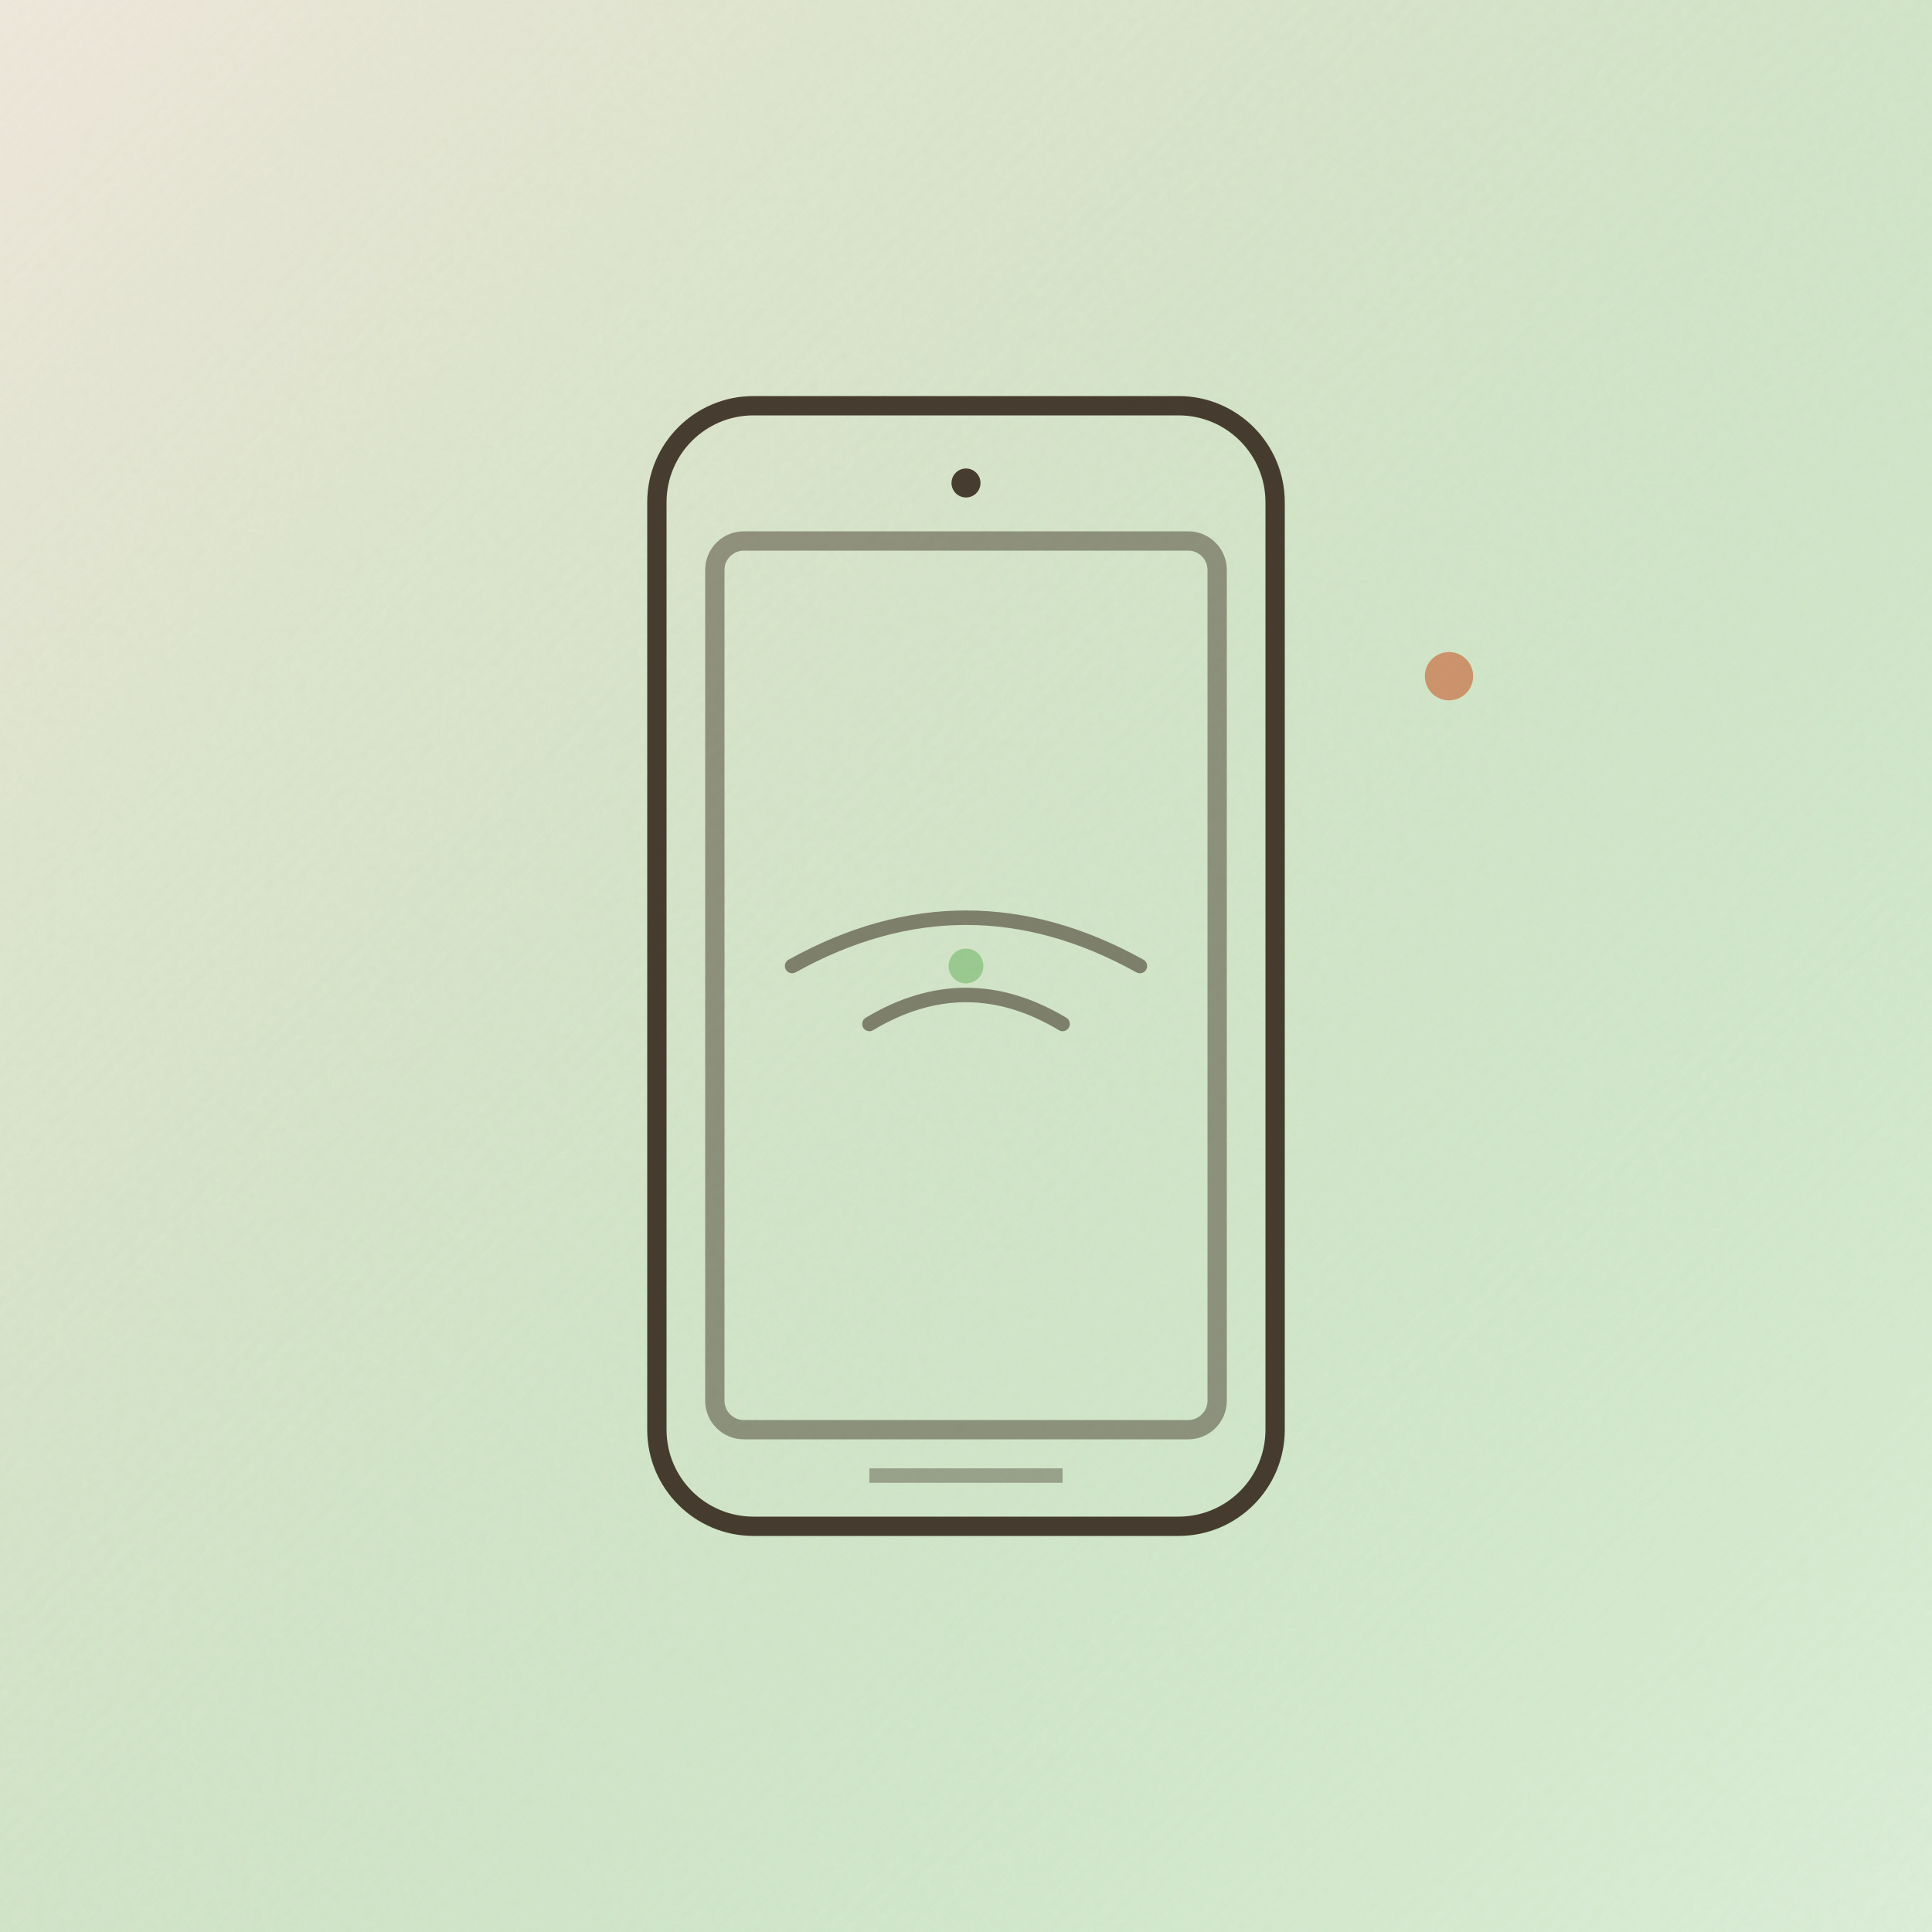
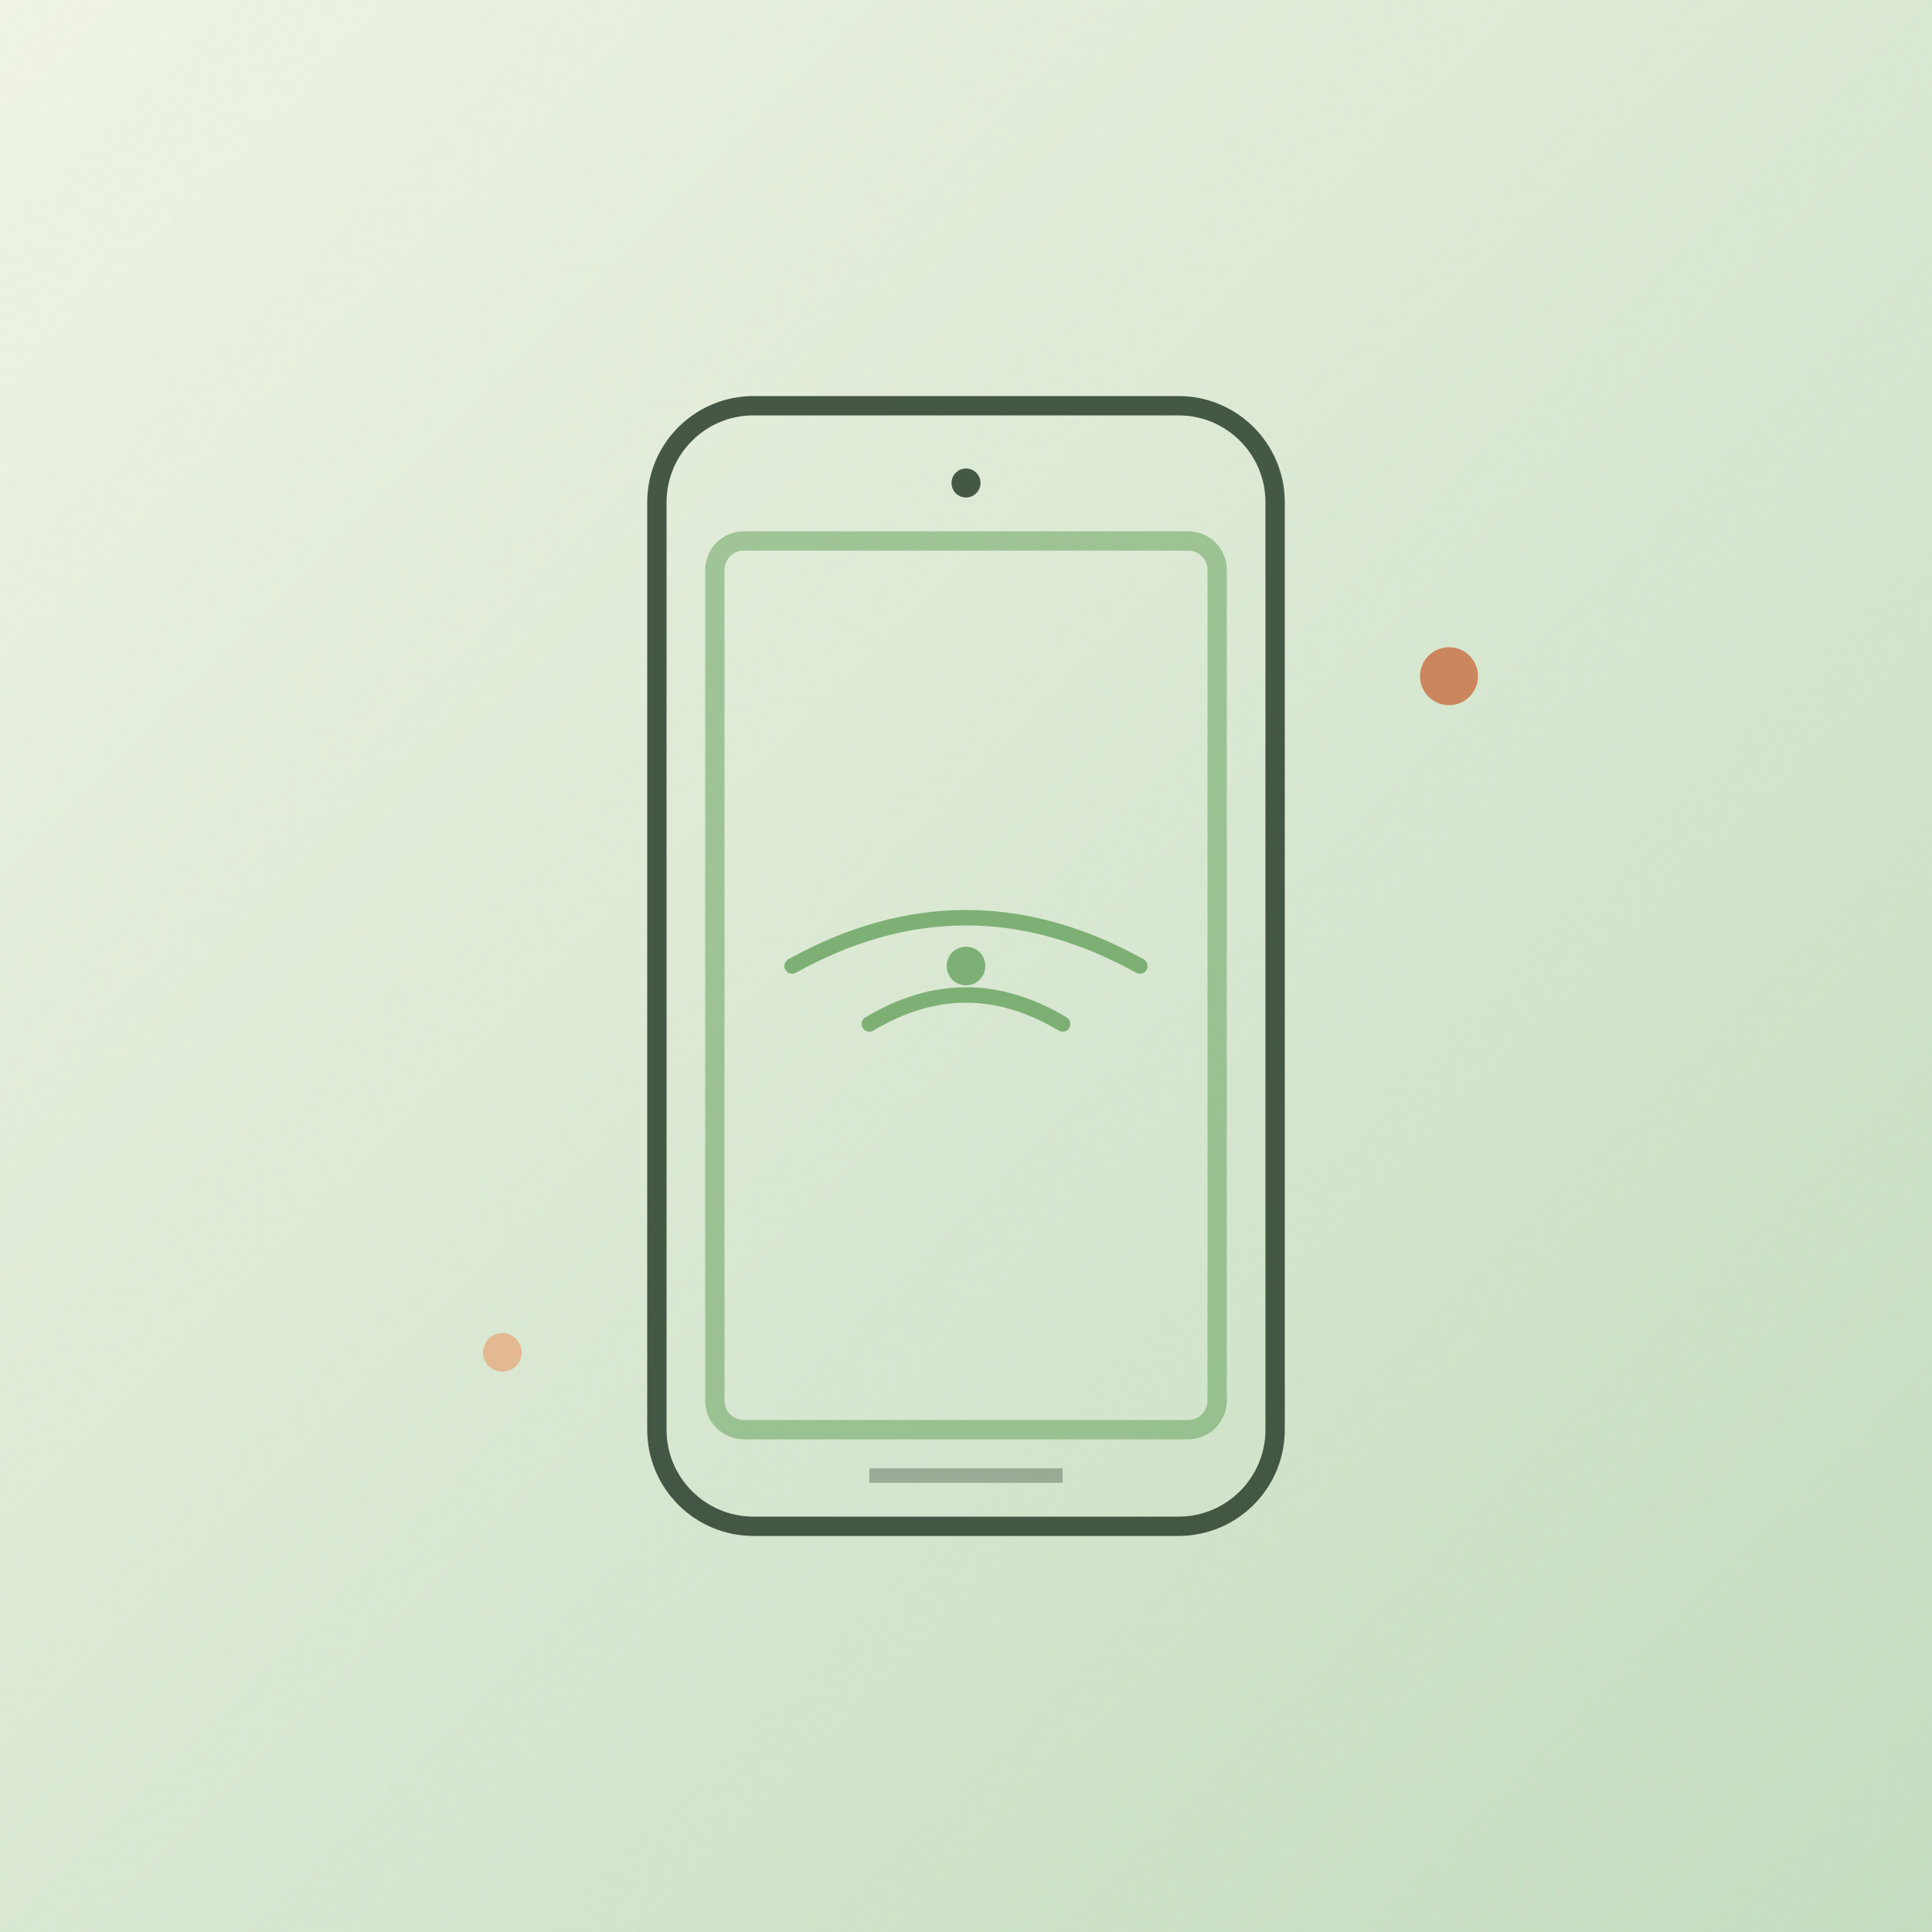
<svg xmlns="http://www.w3.org/2000/svg" viewBox="0 0 200 200" fill="none">
  <defs>
    <linearGradient id="gTech" x1="0" y1="0" x2="1" y2="1">
-       <stop offset="0%" stop-color="#F0E8DD" />
-       <stop offset="100%" stop-color="#82C478" stop-opacity="0.28" />
+       <stop offset="0%" stop-color="#F0F5E6" />
+       <stop offset="100%" stop-color="#C5DDC0" />
    </linearGradient>
    <filter id="grainTech" x="0" y="0" width="100%" height="100%">
      <feTurbulence type="fractalNoise" baseFrequency="0.85" numOctaves="2" />
-       <feColorMatrix values="0 0 0 0 0.4  0 0 0 0 0.3  0 0 0 0 0.2  0 0 0 0.08 0" />
+       <feColorMatrix values="0 0 0 0 0.3  0 0 0 0 0.35  0 0 0 0 0.25  0 0 0 0.06 0" />
    </filter>
  </defs>
  <rect width="200" height="200" fill="url(#gTech)" />
-   <rect width="200" height="200" filter="url(#grainTech)" opacity="0.6" />
-   <g stroke="#2D1F14" stroke-width="2" fill="none" stroke-linecap="round" stroke-linejoin="round" opacity="0.85">
+   <rect width="200" height="200" filter="url(#grainTech)" opacity="0.5" />
+   <g stroke="#2A3E2C" stroke-width="2" fill="none" stroke-linecap="round" stroke-linejoin="round" opacity="0.85">
    <rect x="68" y="42" width="64" height="116" rx="10" />
-     <rect x="74" y="56" width="52" height="92" rx="3" opacity="0.5" />
-     <circle cx="100" cy="50" r="1.5" fill="#2D1F14" stroke="none" />
-     <rect x="90" y="152" width="20" height="1.5" fill="#2D1F14" stroke="none" opacity="0.4" />
-     <g transform="translate(100 100)" opacity="0.6">
-       <path d="M -18 0 Q 0 -10 18 0" stroke-width="1.5" />
-       <path d="M -10 6 Q 0 0 10 6" stroke-width="1.5" />
-       <circle r="1.8" fill="#64AF5A" stroke="none" />
+     <rect x="74" y="56" width="52" height="92" rx="3" stroke="#4A9040" opacity="0.5" />
+     <circle cx="100" cy="50" r="1.5" fill="#2A3E2C" stroke="none" />
+     <rect x="90" y="152" width="20" height="1.5" fill="#2A3E2C" stroke="none" opacity="0.4" />
+     <g transform="translate(100 100)" opacity="0.75">
+       <path d="M -18 0 Q 0 -10 18 0" stroke="#4A9040" stroke-width="1.6" />
+       <path d="M -10 6 Q 0 0 10 6" stroke="#4A9040" stroke-width="1.6" />
+       <circle r="2" fill="#4A9040" stroke="none" />
    </g>
-     <circle cx="150" cy="70" r="2.5" fill="#C85C2D" stroke="none" opacity="0.7" />
  </g>
+   <circle cx="150" cy="70" r="3" fill="#C85C2D" opacity="0.7" />
+   <circle cx="52" cy="140" r="2" fill="#E8A070" opacity="0.65" />
</svg>
